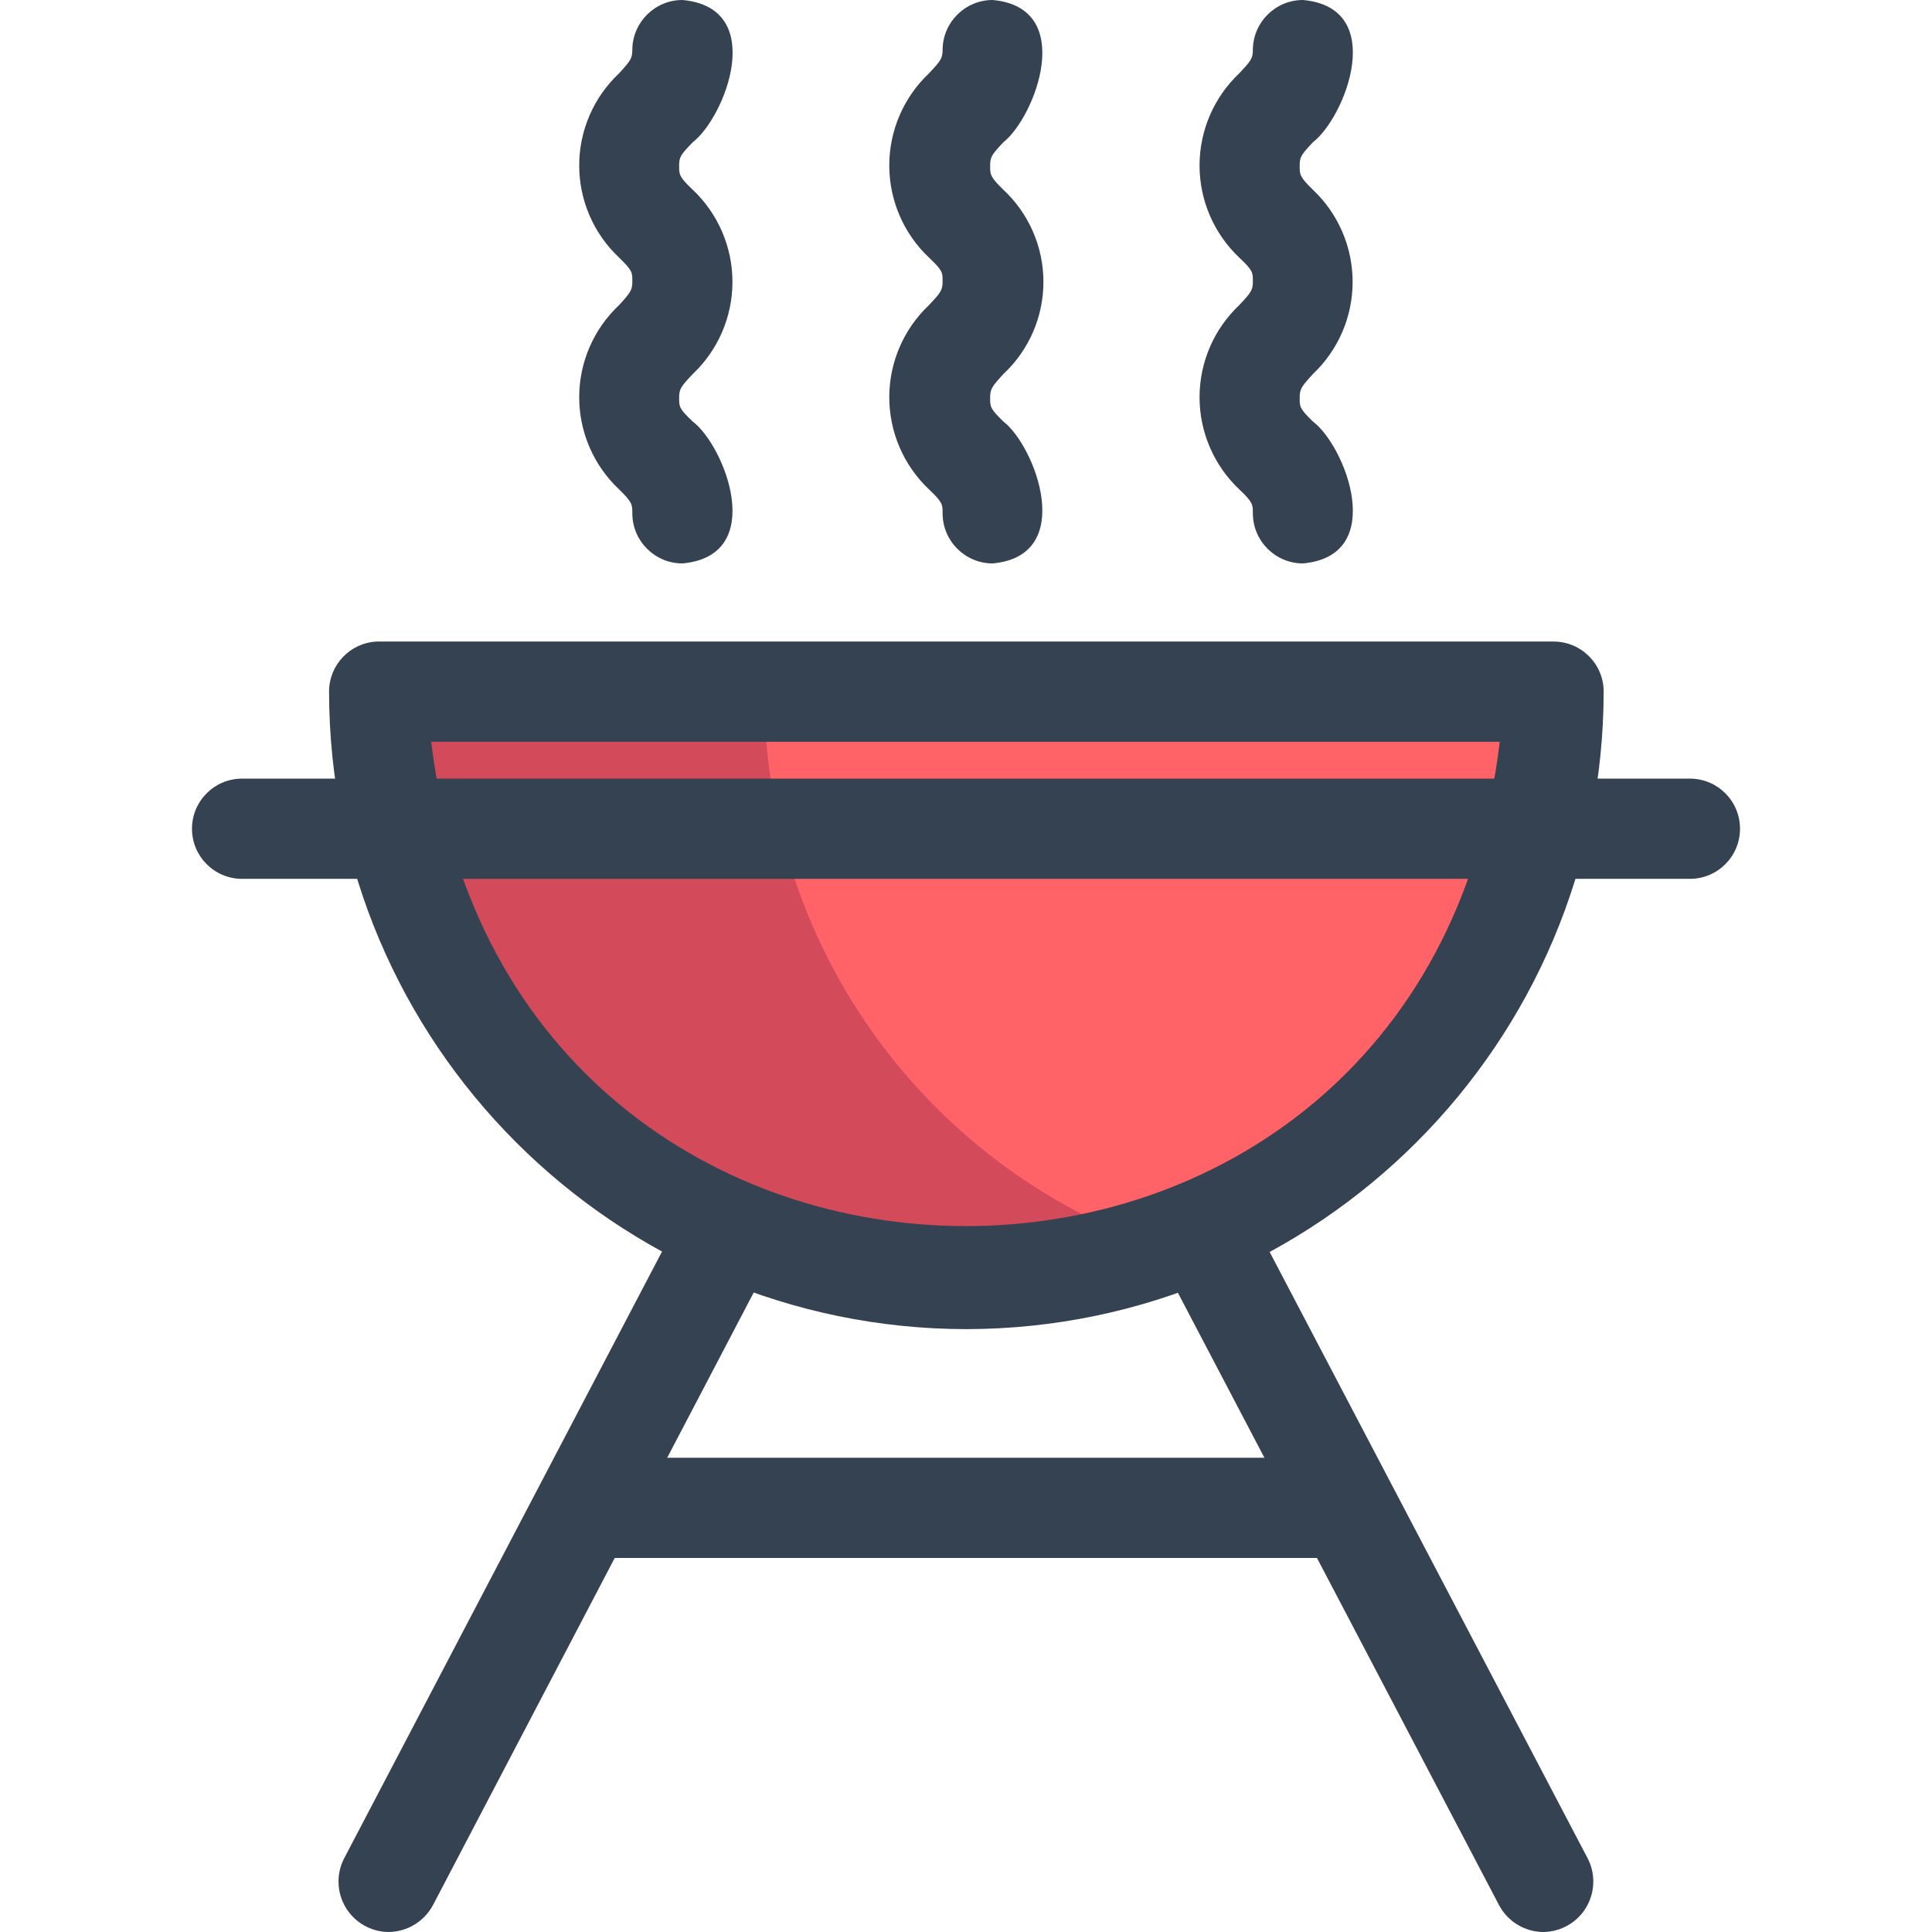
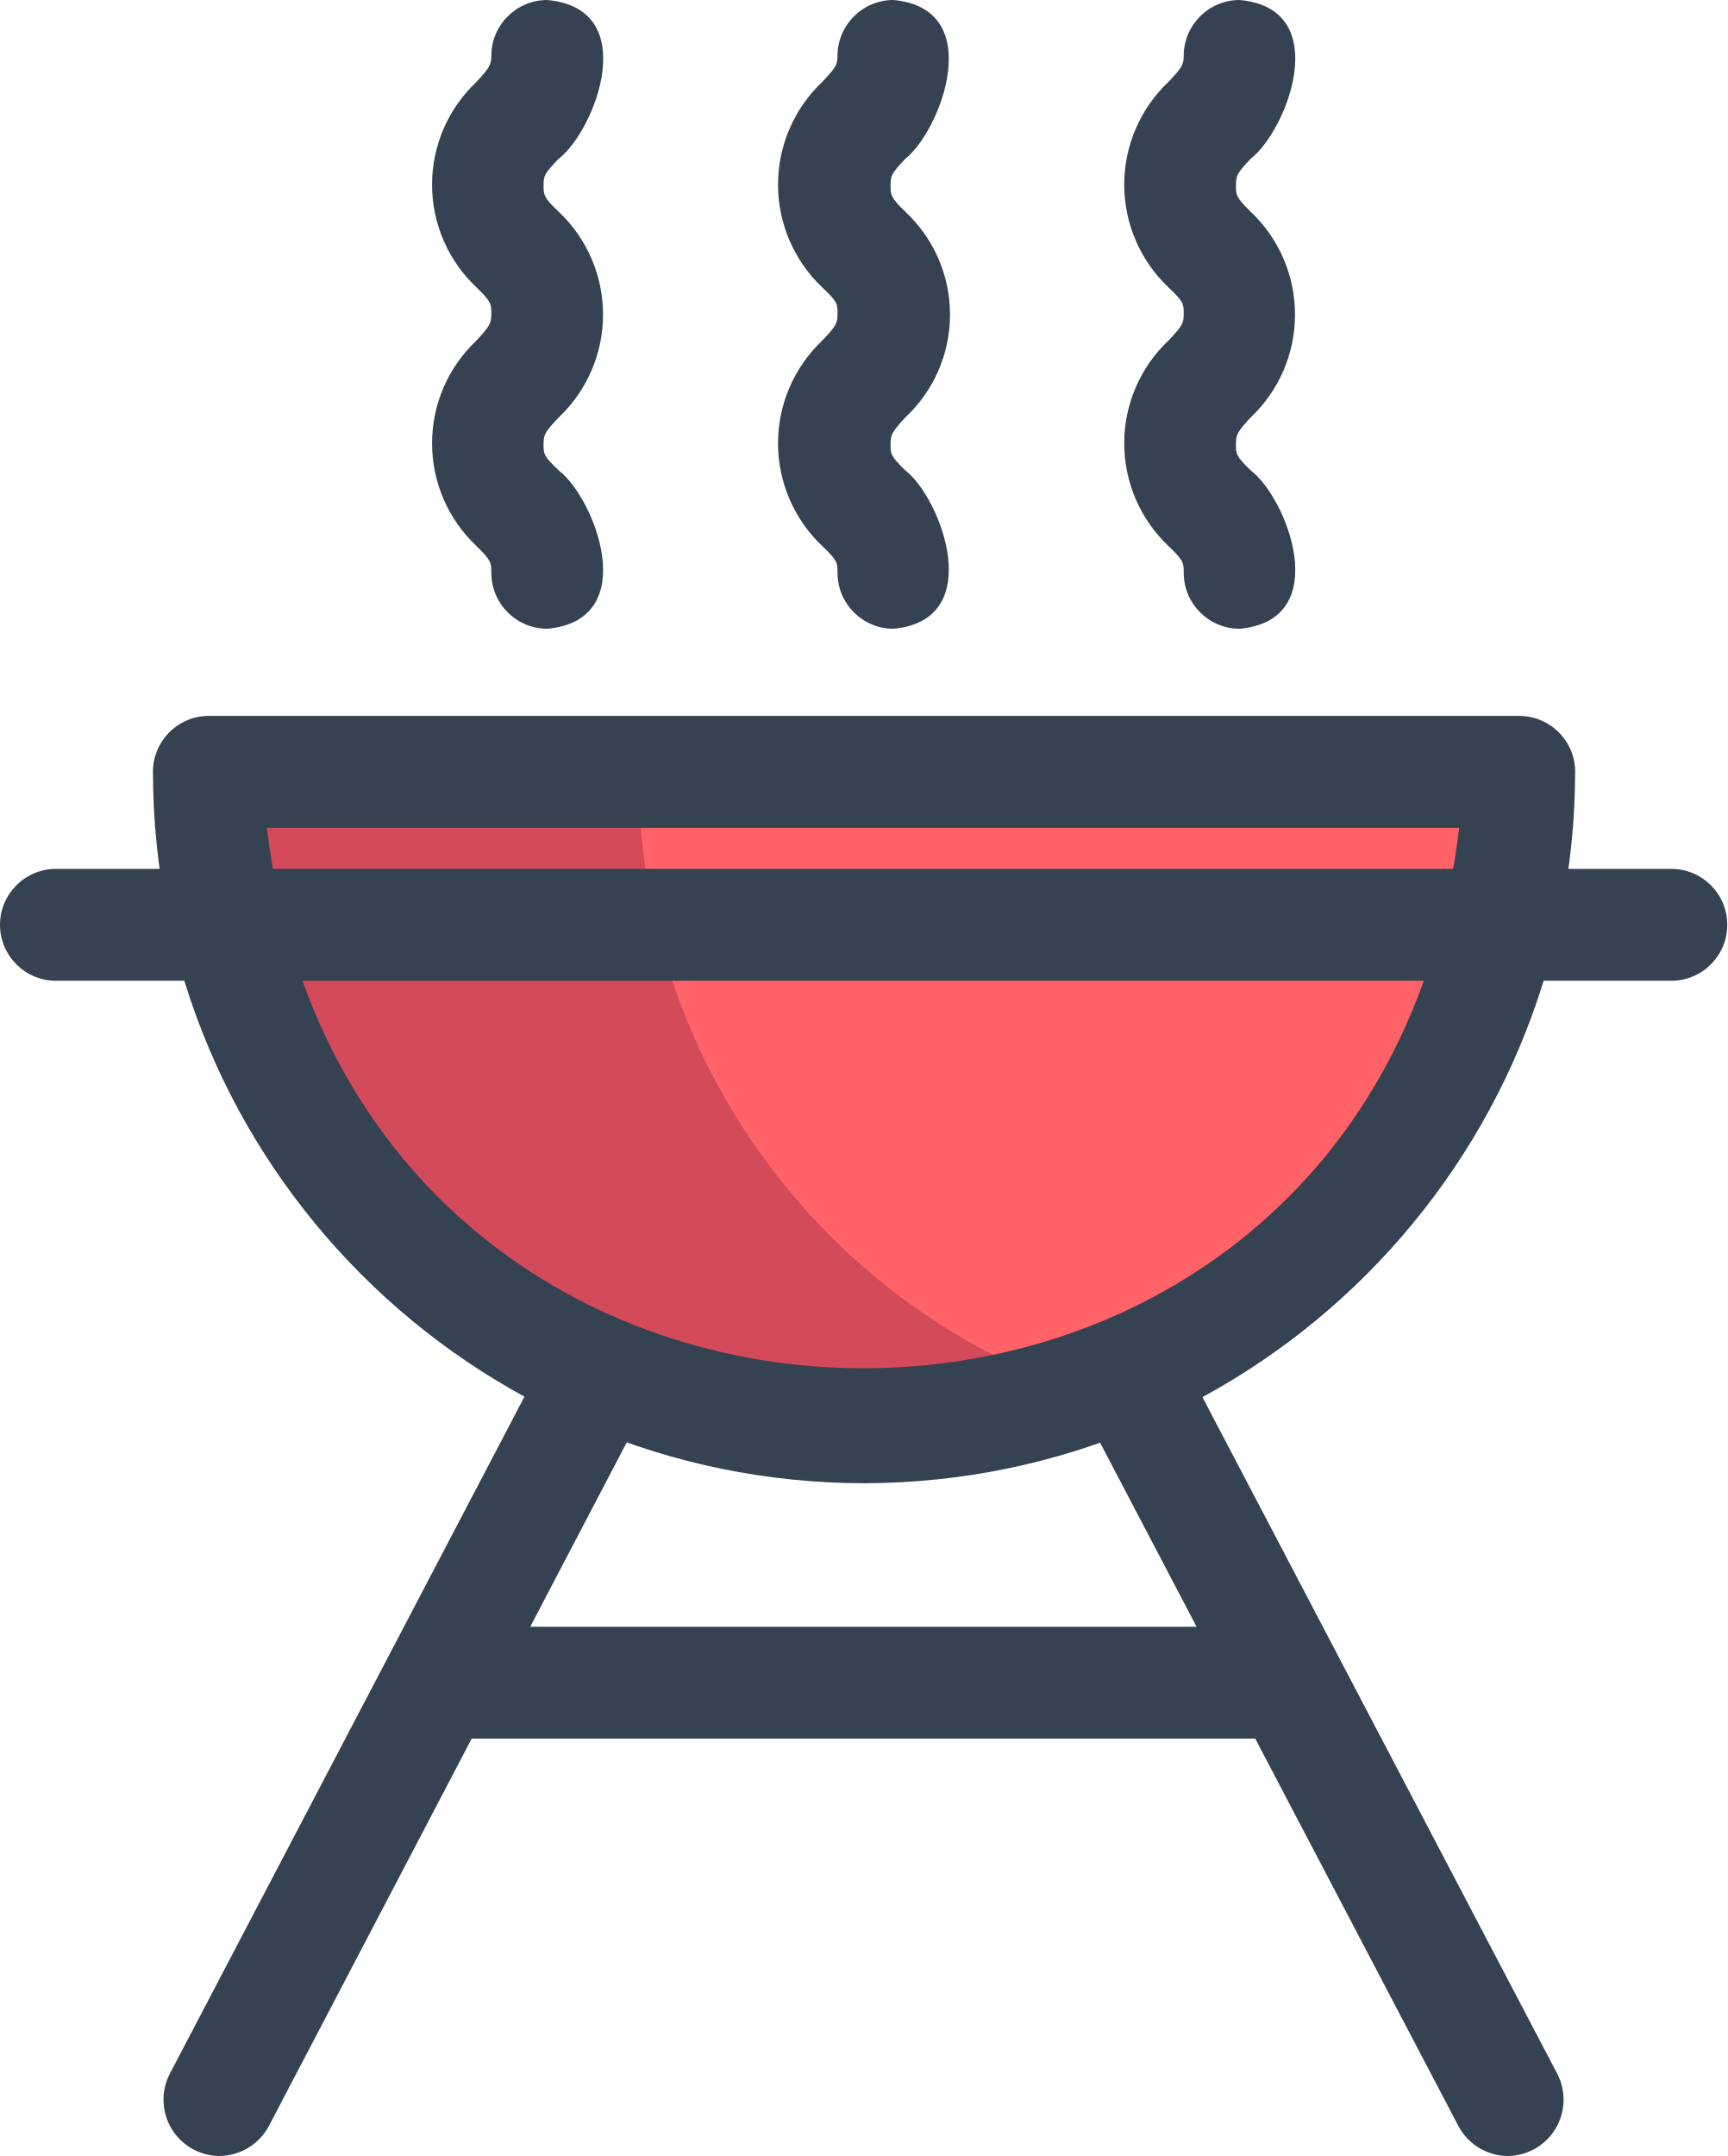
- <svg xmlns="http://www.w3.org/2000/svg" width="800px" height="800px" viewBox="-5.23 0 52.43 52.43">
-   <defs>
-     <style>.cls-1{fill:#ff6368;}.cls-2{fill:#d34a5b;}.cls-3{fill:#354251;}</style>
+ <svg xmlns="http://www.w3.org/2000/svg" width="641.007" height="800" viewBox="-5.23 0 42.01 52.43" version="1.1" id="svg10">
+   <defs id="defs1">
+     <style id="style1">.cls-1{fill:#ff6368;}.cls-2{fill:#d34a5b;}.cls-3{fill:#354251;}</style>
  </defs>
-   <g data-name="Layer 2" id="Layer_2">
-     <g data-name="Layer 1" id="Layer_1-2">
-       <g id="bbg">
-         <path class="cls-1" d="M21,34.71a16,16,0,0,0,16-15.94H5A15.94,15.94,0,0,0,21,34.71Z" />
-         <path class="cls-2" d="M15.51,18.77H5c-.2,10.77,11.11,18.74,21.18,15.06A15.93,15.93,0,0,1,15.51,18.77Z" />
-         <path class="cls-3" d="M21,36.07a17.32,17.32,0,0,1-17.3-17.3A1.36,1.36,0,0,1,5,17.41H36.93a1.36,1.36,0,0,1,1.36,1.36A17.33,17.33,0,0,1,21,36.07ZM6.47,20.13c2.12,17.53,26.91,17.52,29,0Z" />
-         <path class="cls-3" d="M40.63,23.85H1.34a1.36,1.36,0,0,1,0-2.72H40.63A1.36,1.36,0,0,1,40.63,23.85Z" />
-         <path class="cls-3" d="M5.31,52.43a1.37,1.37,0,0,1-1.2-2l9.22-17.6a1.36,1.36,0,0,1,2.41,1.26L6.52,51.7A1.38,1.38,0,0,1,5.31,52.43Z" />
-         <path class="cls-3" d="M36.66,52.43a1.37,1.37,0,0,1-1.21-.73L26.22,34.1a1.36,1.36,0,0,1,2.41-1.26l9.23,17.6A1.37,1.37,0,0,1,36.66,52.43Z" />
-         <path class="cls-3" d="M30.62,42.28H11.35a1.36,1.36,0,0,1,0-2.72H30.62A1.36,1.36,0,0,1,30.62,42.28Z" />
-         <path class="cls-3" d="M13.29,15.29a1.36,1.36,0,0,1-1.36-1.36c0-.24,0-.3-.36-.65a3.43,3.43,0,0,1,0-5c.32-.35.36-.41.36-.65s0-.29-.36-.64a3.43,3.43,0,0,1,0-5c.32-.35.36-.41.36-.65A1.36,1.36,0,0,1,13.29,0c2.32.21,1.16,3.18.28,3.86-.33.34-.37.4-.37.64s0,.3.37.65a3.44,3.44,0,0,1,0,5c-.33.35-.37.41-.37.65s0,.29.37.64C14.44,12.1,15.61,15.08,13.29,15.29Z" />
-         <path class="cls-3" d="M21.71,15.29a1.36,1.36,0,0,1-1.36-1.36c0-.24,0-.3-.37-.65a3.44,3.44,0,0,1,0-5c.33-.35.37-.41.37-.65s0-.29-.37-.64a3.44,3.44,0,0,1,0-5c.33-.35.37-.41.37-.65A1.36,1.36,0,0,1,21.71,0C24,.21,22.86,3.18,22,3.86c-.32.34-.36.4-.36.64s0,.3.36.65a3.42,3.42,0,0,1,0,5c-.32.35-.36.41-.36.65s0,.29.36.64C22.86,12.1,24,15.08,21.71,15.29Z" />
-         <path class="cls-3" d="M30.13,15.29a1.36,1.36,0,0,1-1.36-1.36c0-.24,0-.3-.37-.65a3.44,3.44,0,0,1,0-5c.33-.35.37-.41.37-.65s0-.29-.37-.64a3.44,3.44,0,0,1,0-5c.33-.35.37-.41.37-.65A1.36,1.36,0,0,1,30.13,0c2.31.21,1.15,3.18.27,3.86-.32.34-.36.4-.36.64s0,.3.36.65a3.44,3.44,0,0,1,0,5c-.32.35-.36.41-.36.65s0,.29.36.64C31.28,12.1,32.44,15.08,30.13,15.29Z" />
-       </g>
+   <g data-name="Layer 1" id="Layer_1-2" transform="translate(-5.21)">
+     <g id="bbg">
+       <path class="cls-1" d="M 21,34.71 A 16,16 0 0 0 37,18.77 H 5 a 15.94,15.94 0 0 0 16,15.94 z" id="path1" />
+       <path class="cls-2" d="M 15.51,18.77 H 5 C 4.8,29.54 16.11,37.51 26.18,33.83 A 15.93,15.93 0 0 1 15.51,18.77 Z" id="path2" />
+       <path class="cls-3" d="M 21,36.07 A 17.32,17.32 0 0 1 3.7,18.77 1.36,1.36 0 0 1 5,17.41 H 36.93 A 1.36,1.36 0 0 1 38.29,18.77 17.33,17.33 0 0 1 21,36.07 Z M 6.47,20.13 c 2.12,17.53 26.91,17.52 29,0 z" id="path3" />
+       <path class="cls-3" d="M 40.63,23.85 H 1.34 a 1.36,1.36 0 0 1 0,-2.72 h 39.29 a 1.36,1.36 0 0 1 0,2.72 z" id="path4" />
+       <path class="cls-3" d="m 5.31,52.43 a 1.37,1.37 0 0 1 -1.2,-2 l 9.22,-17.6 a 1.36,1.36 0 0 1 2.41,1.26 L 6.52,51.7 a 1.38,1.38 0 0 1 -1.21,0.73 z" id="path5" />
+       <path class="cls-3" d="M 36.66,52.43 A 1.37,1.37 0 0 1 35.45,51.7 L 26.22,34.1 a 1.36,1.36 0 0 1 2.41,-1.26 l 9.23,17.6 a 1.37,1.37 0 0 1 -1.2,1.99 z" id="path6" />
+       <path class="cls-3" d="M 30.62,42.28 H 11.35 a 1.36,1.36 0 0 1 0,-2.72 h 19.27 a 1.36,1.36 0 0 1 0,2.72 z" id="path7" />
+       <path class="cls-3" d="m 13.29,15.29 a 1.36,1.36 0 0 1 -1.36,-1.36 c 0,-0.24 0,-0.3 -0.36,-0.65 a 3.43,3.43 0 0 1 0,-5 c 0.32,-0.35 0.36,-0.41 0.36,-0.65 0,-0.24 0,-0.29 -0.36,-0.64 a 3.43,3.43 0 0 1 0,-5 C 11.89,1.64 11.93,1.58 11.93,1.34 A 1.36,1.36 0 0 1 13.29,0 c 2.32,0.21 1.16,3.18 0.28,3.86 -0.33,0.34 -0.37,0.4 -0.37,0.64 0,0.24 0,0.3 0.37,0.65 a 3.44,3.44 0 0 1 0,5 c -0.33,0.35 -0.37,0.41 -0.37,0.65 0,0.24 0,0.29 0.37,0.64 0.87,0.66 2.04,3.64 -0.28,3.85 z" id="path8" />
+       <path class="cls-3" d="m 21.71,15.29 a 1.36,1.36 0 0 1 -1.36,-1.36 c 0,-0.24 0,-0.3 -0.37,-0.65 a 3.44,3.44 0 0 1 0,-5 c 0.33,-0.35 0.37,-0.41 0.37,-0.65 0,-0.24 0,-0.29 -0.37,-0.64 a 3.44,3.44 0 0 1 0,-5 C 20.31,1.64 20.35,1.58 20.35,1.34 A 1.36,1.36 0 0 1 21.71,0 C 24,0.21 22.86,3.18 22,3.86 21.68,4.2 21.64,4.26 21.64,4.5 c 0,0.24 0,0.3 0.36,0.65 a 3.42,3.42 0 0 1 0,5 c -0.32,0.35 -0.36,0.41 -0.36,0.65 0,0.24 0,0.29 0.36,0.64 0.86,0.66 2,3.64 -0.29,3.85 z" id="path9" />
+       <path class="cls-3" d="m 30.13,15.29 a 1.36,1.36 0 0 1 -1.36,-1.36 c 0,-0.24 0,-0.3 -0.37,-0.65 a 3.44,3.44 0 0 1 0,-5 c 0.33,-0.35 0.37,-0.41 0.37,-0.65 0,-0.24 0,-0.29 -0.37,-0.64 a 3.44,3.44 0 0 1 0,-5 C 28.73,1.64 28.77,1.58 28.77,1.34 A 1.36,1.36 0 0 1 30.13,0 c 2.31,0.21 1.15,3.18 0.27,3.86 -0.32,0.34 -0.36,0.4 -0.36,0.64 0,0.24 0,0.3 0.36,0.65 a 3.44,3.44 0 0 1 0,5 c -0.32,0.35 -0.36,0.41 -0.36,0.65 0,0.24 0,0.29 0.36,0.64 0.88,0.66 2.04,3.64 -0.27,3.85 z" id="path10" />
    </g>
  </g>
</svg>
